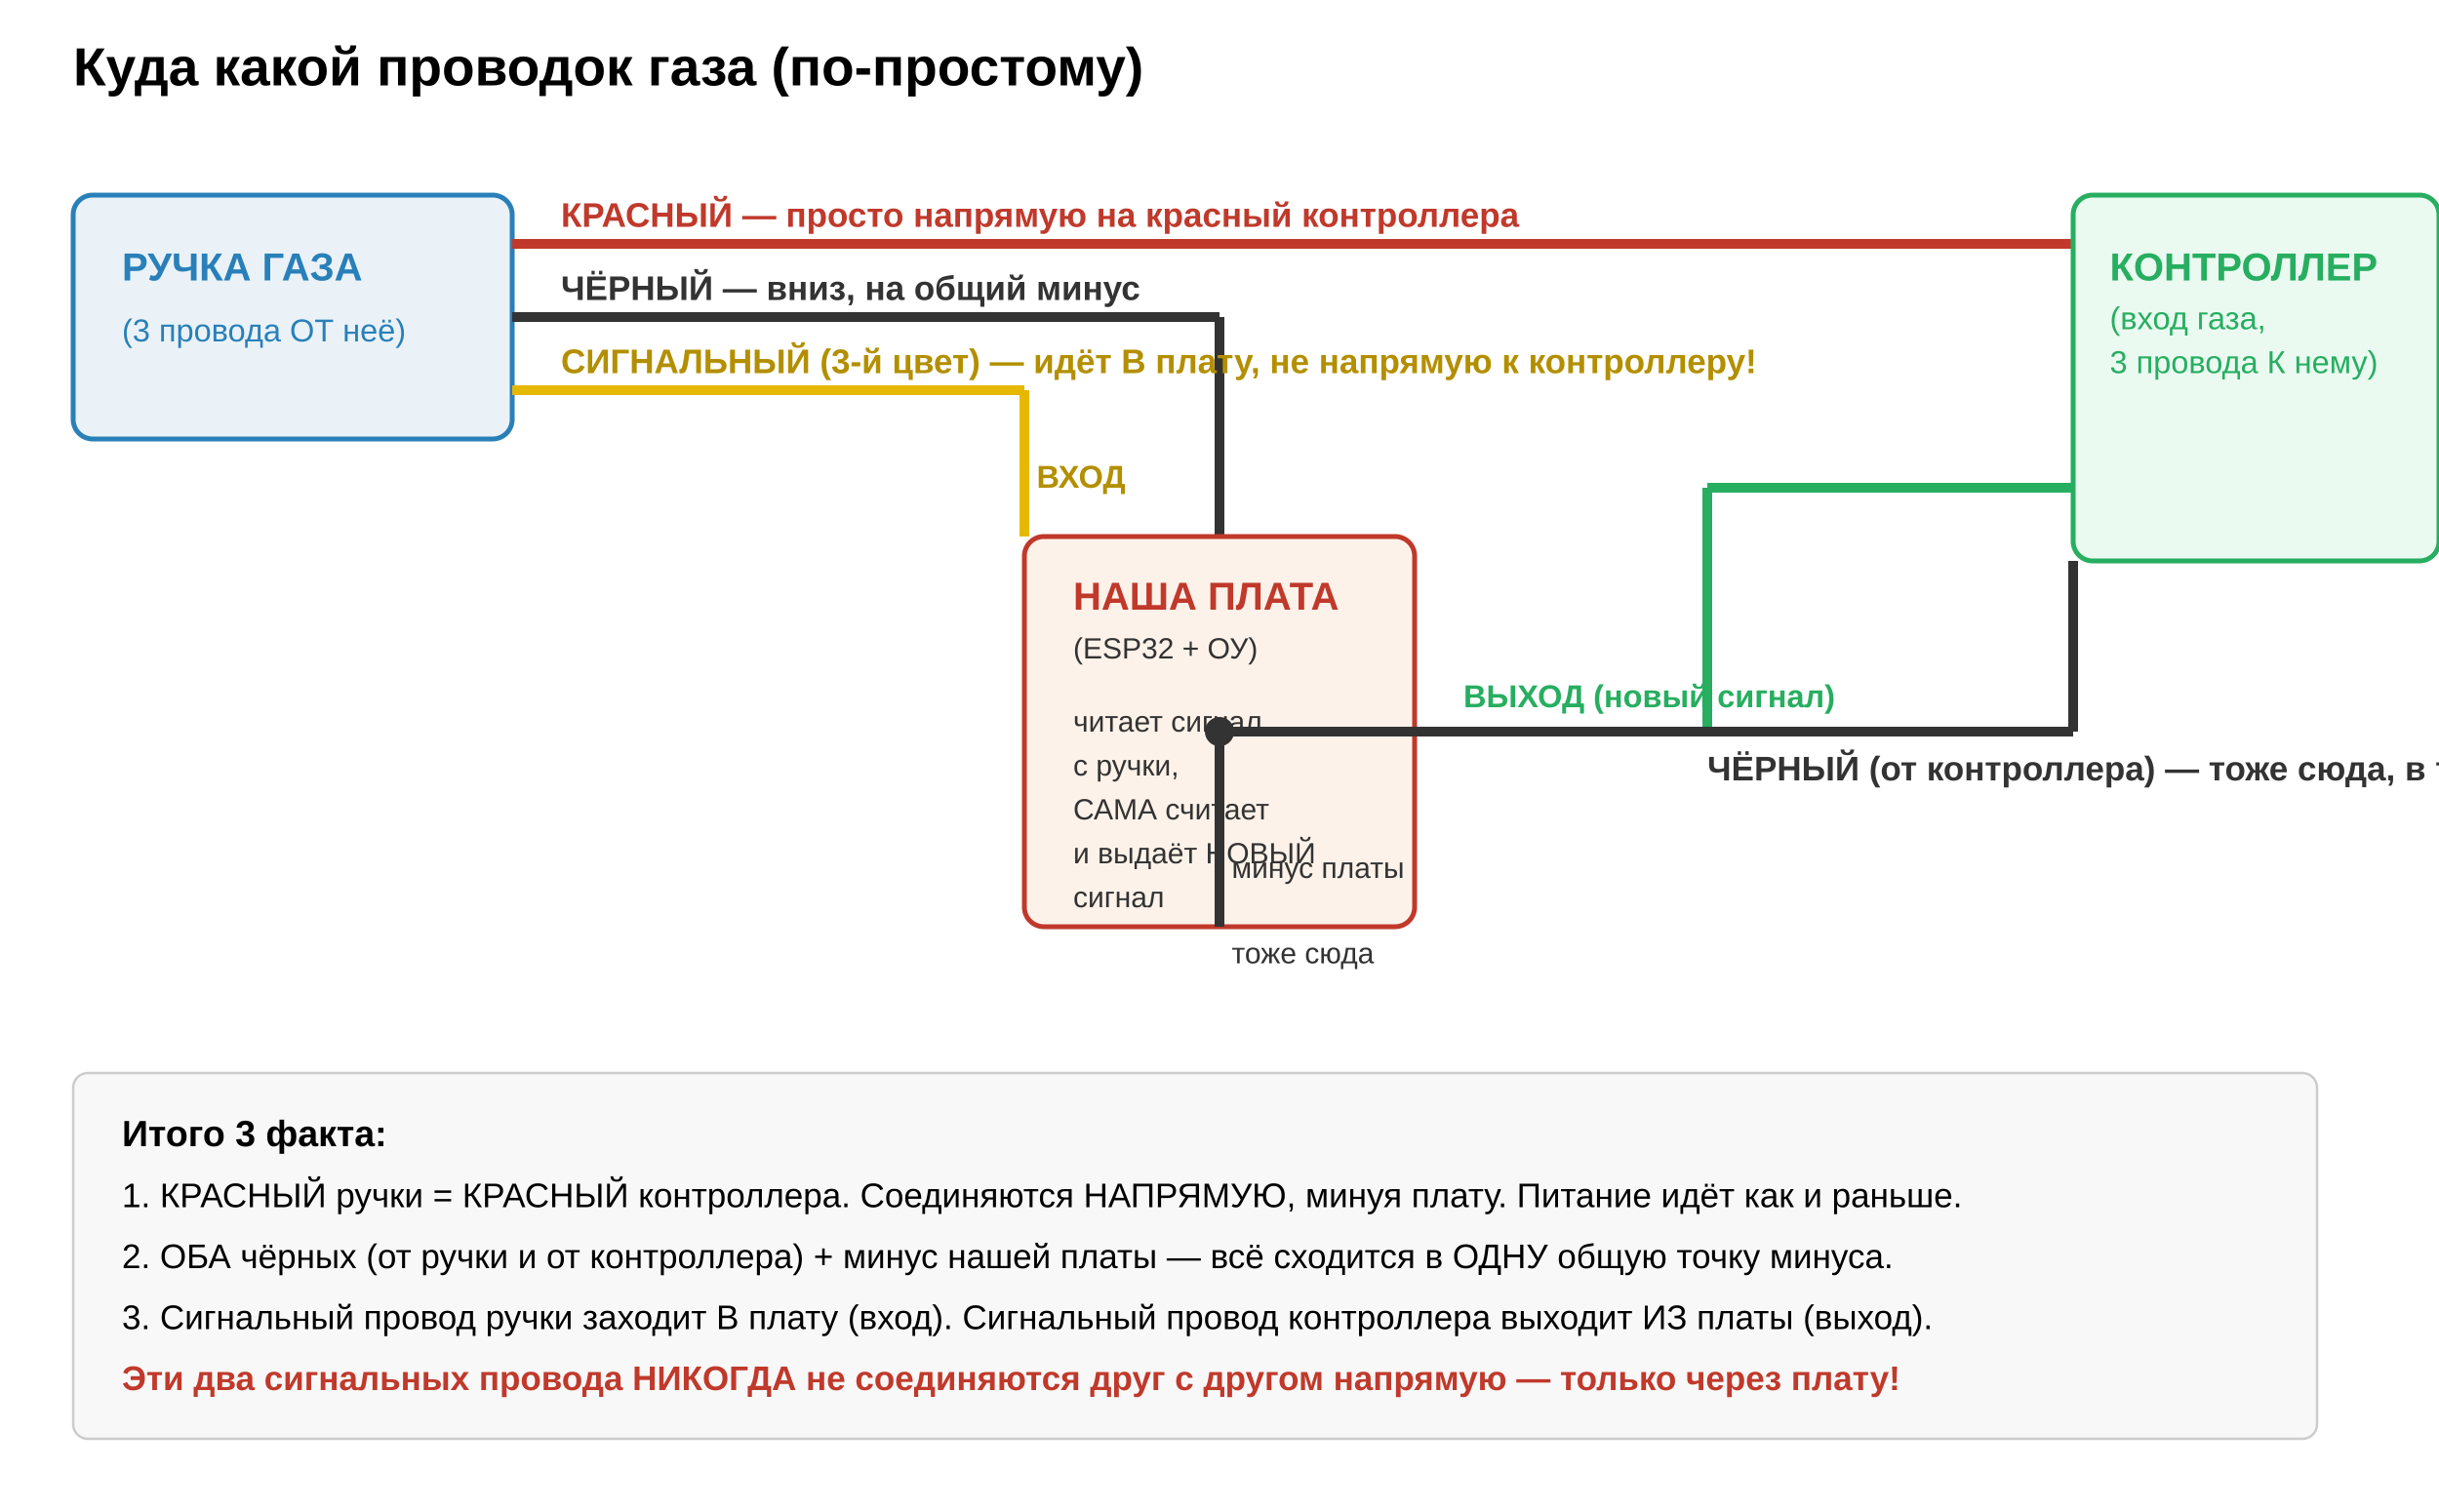
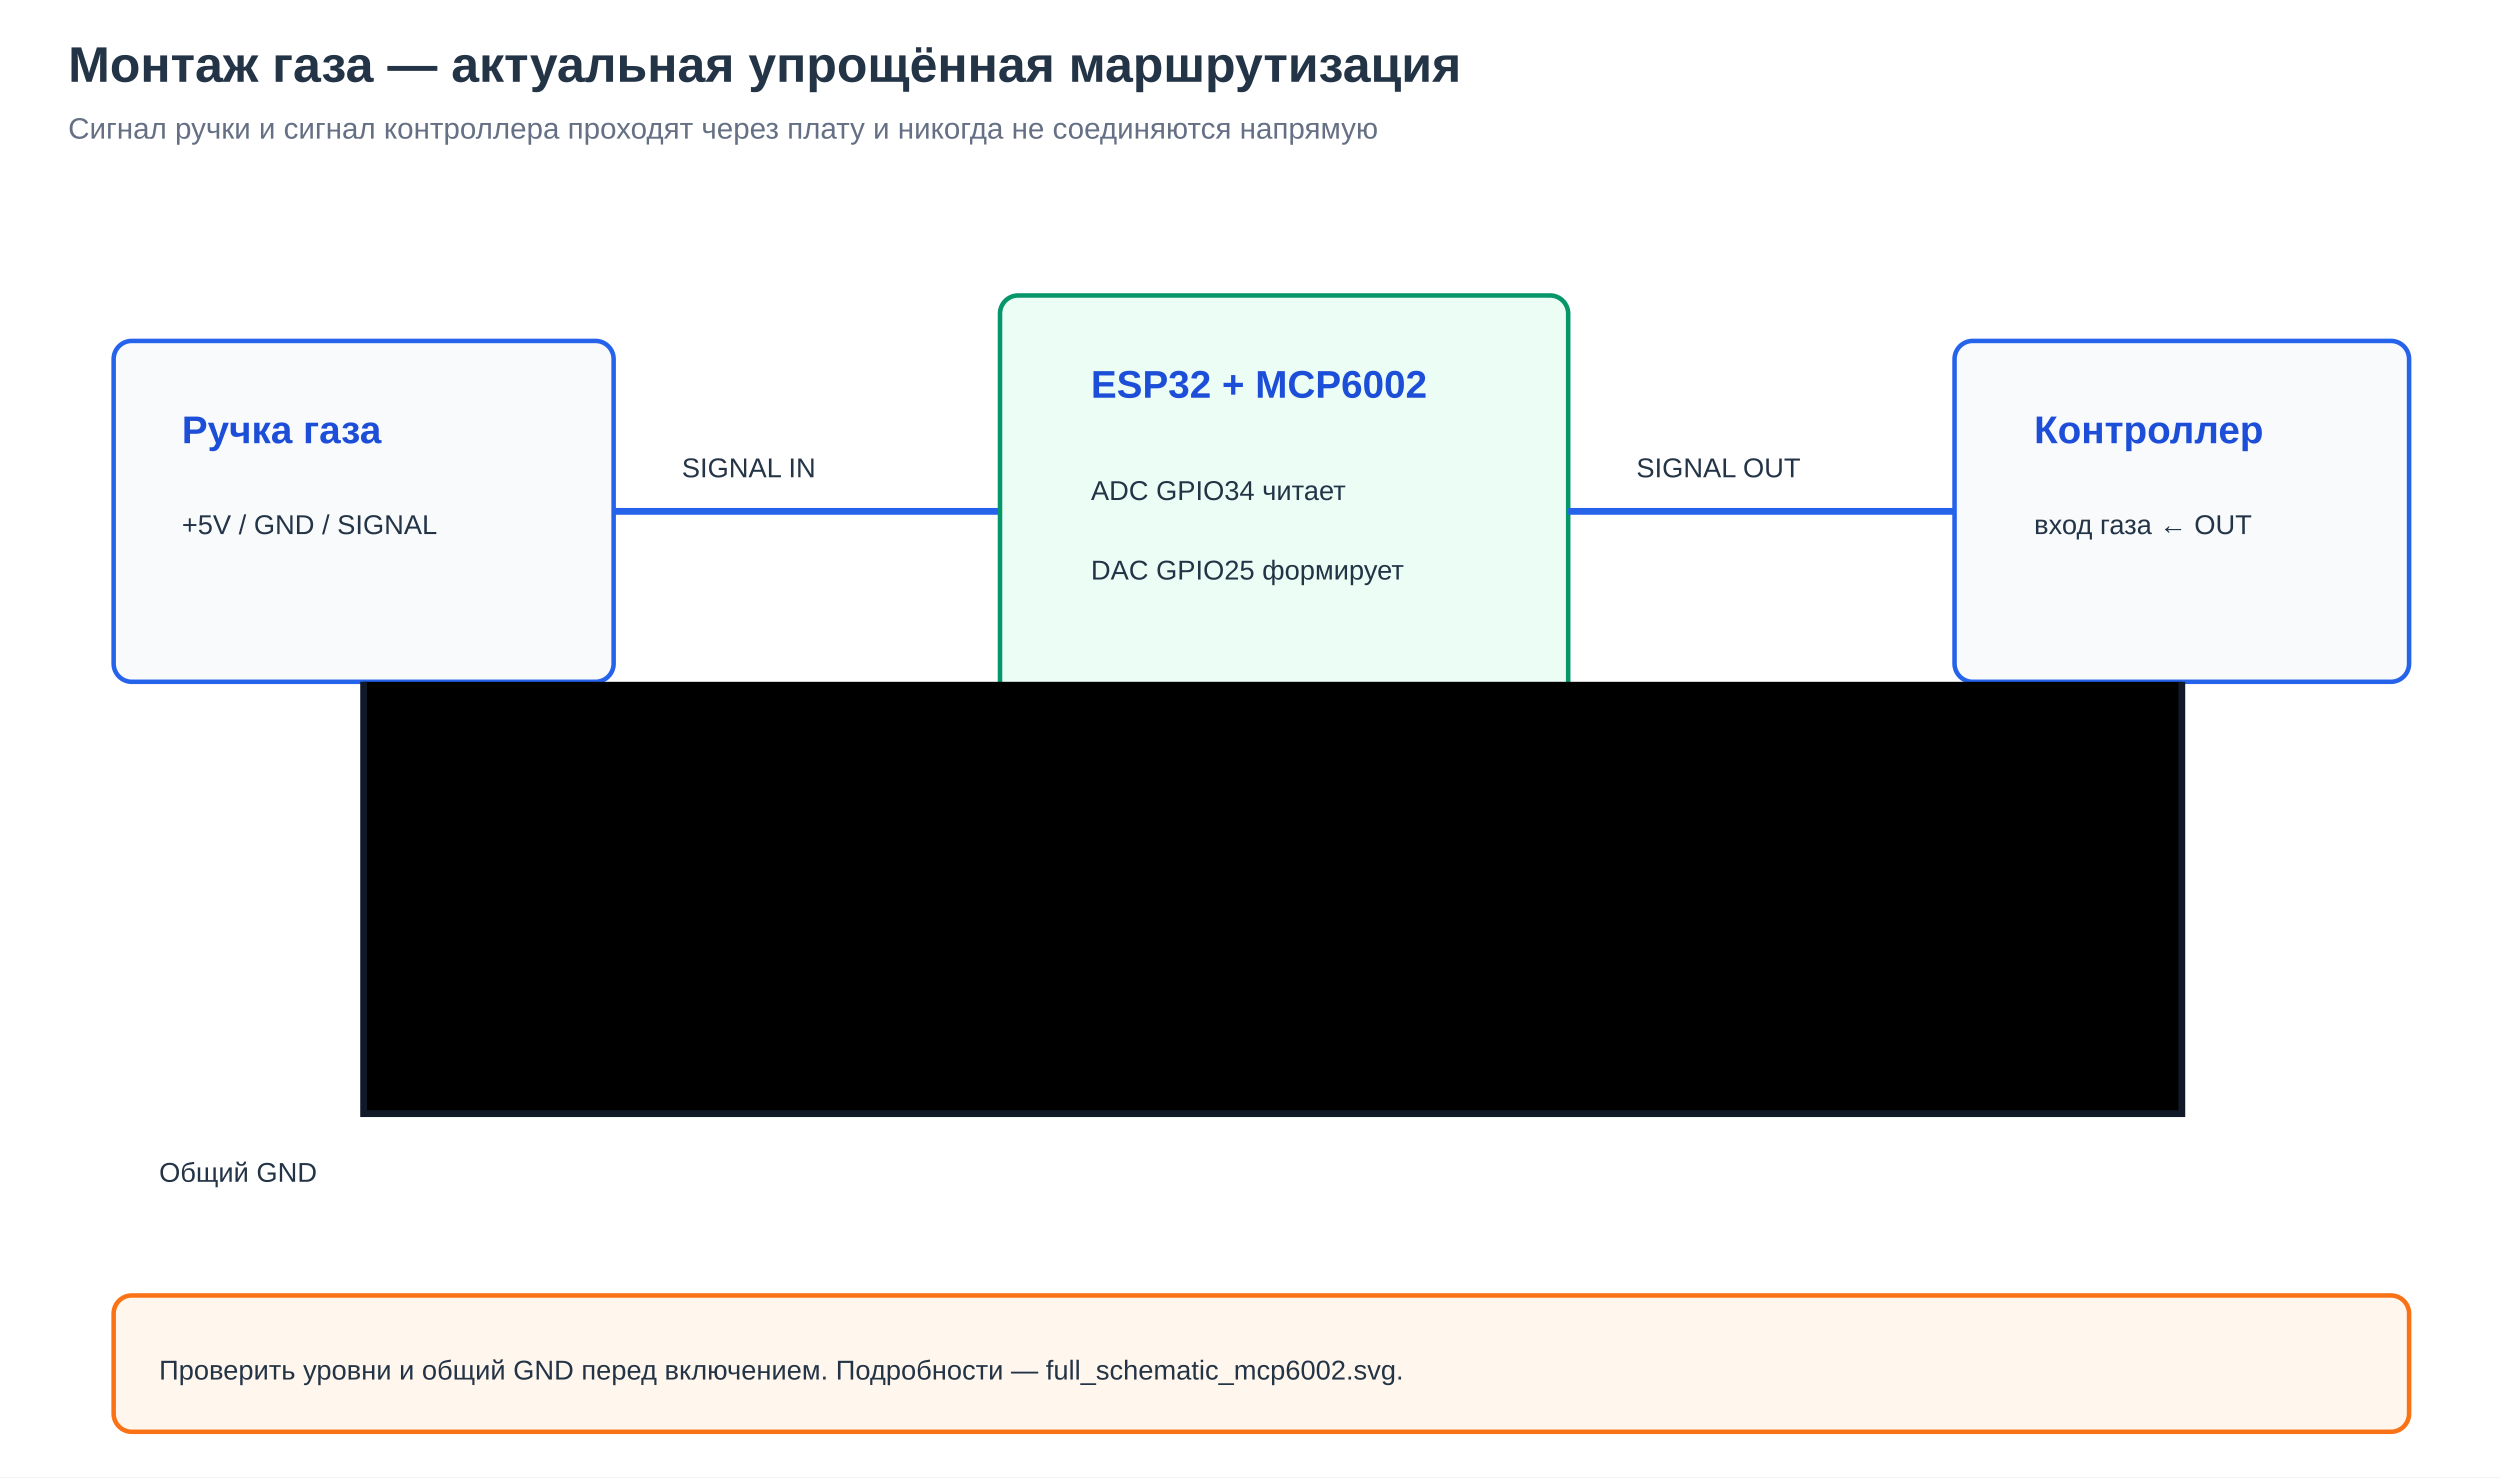
- <svg xmlns="http://www.w3.org/2000/svg" width="1000" height="620" viewBox="0 0 1000 620" font-family="Arial, sans-serif">
-   <rect width="1000" height="620" fill="#ffffff" />
-   <text x="30" y="35" font-size="22" font-weight="bold">Куда какой проводок газа (по-простому)</text>
-   <rect x="30" y="80" width="180" height="100" fill="#eaf2f8" stroke="#2980b9" stroke-width="2" rx="8" />
-   <text x="50" y="115" font-size="16" font-weight="bold" fill="#2980b9">РУЧКА ГАЗА</text>
-   <text x="50" y="140" font-size="13" fill="#2980b9">(3 провода ОТ неё)</text>
-   <line x1="210" y1="100" x2="960" y2="100" stroke="#c0392b" stroke-width="4" />
-   <text x="230" y="93" font-size="14" font-weight="bold" fill="#c0392b">КРАСНЫЙ — просто напрямую на красный контроллера</text>
-   <line x1="210" y1="130" x2="500" y2="130" stroke="#333" stroke-width="4" />
-   <line x1="500" y1="130" x2="500" y2="300" stroke="#333" stroke-width="4" />
-   <text x="230" y="123" font-size="14" font-weight="bold" fill="#333">ЧЁРНЫЙ — вниз, на общий минус</text>
-   <line x1="210" y1="160" x2="420" y2="160" stroke="#e6b800" stroke-width="4" />
-   <text x="230" y="153" font-size="14" font-weight="bold" fill="#b38f00">СИГНАЛЬНЫЙ (3-й цвет) — идёт В плату, не напрямую к контроллеру!</text>
-   <rect x="420" y="220" width="160" height="160" fill="#fdf2e9" stroke="#c0392b" stroke-width="2" rx="8" />
-   <text x="440" y="250" font-size="16" font-weight="bold" fill="#c0392b">НАША ПЛАТА</text>
-   <text x="440" y="270" font-size="12" fill="#333">(ESP32 + ОУ)</text>
-   <text x="440" y="300" font-size="12" fill="#333">читает сигнал</text>
-   <text x="440" y="318" font-size="12" fill="#333">с ручки,</text>
-   <text x="440" y="336" font-size="12" fill="#333">САМА считает</text>
-   <text x="440" y="354" font-size="12" fill="#333">и выдаёт НОВЫЙ</text>
-   <text x="440" y="372" font-size="12" fill="#333">сигнал</text>
-   <line x1="420" y1="160" x2="420" y2="220" stroke="#e6b800" stroke-width="4" />
-   <text x="425" y="200" font-size="13" fill="#b38f00" font-weight="bold">ВХОД</text>
-   <line x1="580" y1="300" x2="700" y2="300" stroke="#27ae60" stroke-width="4" />
-   <text x="600" y="290" font-size="13" fill="#27ae60" font-weight="bold">ВЫХОД (новый сигнал)</text>
-   <line x1="700" y1="300" x2="700" y2="200" stroke="#27ae60" stroke-width="4" />
-   <line x1="700" y1="200" x2="960" y2="200" stroke="#27ae60" stroke-width="4" />
-   <line x1="500" y1="300" x2="500" y2="380" stroke="#333" stroke-width="4" />
-   <text x="505" y="360" font-size="12" fill="#333">минус платы</text>
-   <text x="505" y="395" font-size="12" fill="#333">тоже сюда</text>
-   <rect x="960" y="80" width="0" height="0" />
-   <rect x="960" y="150" width="10" height="10" fill="none" />
-   <rect x="850" y="80" width="150" height="150" fill="#eafaf1" stroke="#27ae60" stroke-width="2" rx="8" />
-   <text x="865" y="115" font-size="16" font-weight="bold" fill="#27ae60">КОНТРОЛЛЕР</text>
-   <text x="865" y="135" font-size="13" fill="#27ae60">(вход газа,</text>
-   <text x="865" y="153" font-size="13" fill="#27ae60">3 провода К нему)</text>
-   <circle cx="500" cy="300" r="6" fill="#333" />
-   <line x1="500" y1="300" x2="850" y2="300" stroke="#333" stroke-width="4" />
-   <line x1="850" y1="300" x2="850" y2="230" stroke="#333" stroke-width="4" />
-   <text x="700" y="320" font-size="14" font-weight="bold" fill="#333">ЧЁРНЫЙ (от контроллера) — тоже сюда, в ту же общую точку минуса</text>
-   <text x="880" y="95" font-size="12" fill="#c0392b" />
-   <rect x="30" y="440" width="920" height="150" fill="#f8f8f8" stroke="#ccc" stroke-width="1" rx="6" />
-   <text x="50" y="470" font-size="15" font-weight="bold">Итого 3 факта:</text>
-   <text x="50" y="495" font-size="14">1. КРАСНЫЙ ручки = КРАСНЫЙ контроллера. Соединяются НАПРЯМУЮ, минуя плату. Питание идёт как и раньше.</text>
-   <text x="50" y="520" font-size="14">2. ОБА чёрных (от ручки и от контроллера) + минус нашей платы — всё сходится в ОДНУ общую точку минуса.</text>
-   <text x="50" y="545" font-size="14">3. Сигнальный провод ручки заходит В плату (вход). Сигнальный провод контроллера выходит ИЗ платы (выход).</text>
-   <text x="50" y="570" font-size="14" fill="#c0392b" font-weight="bold">Эти два сигнальных провода НИКОГДА не соединяются друг с другом напрямую — только через плату!</text>
+ <svg xmlns="http://www.w3.org/2000/svg" width="1100" height="650" viewBox="0 0 1100 650">
+   <style>text{font-family:Arial,sans-serif;fill:#243447}.title{font-size:22px;font-weight:bold}.sub{font-size:13px;fill:#667085}.head{font-size:17px;font-weight:bold;fill:#1d4ed8}.box{fill:#f8fafc;stroke:#2563eb;stroke-width:2}.actual{fill:#ecfdf5;stroke:#059669;stroke-width:2}.warn{fill:#fff7ed;stroke:#f97316;stroke-width:2}.line{stroke:#2563eb;stroke-width:3}.gnd{stroke:#111827;stroke-width:3}</style>
+   <rect width="1100" height="650" fill="#fff" />
+   <text x="30" y="36" class="title">Монтаж газа — актуальная упрощённая маршрутизация</text>
+   <text x="30" y="61" class="sub">Сигнал ручки и сигнал контроллера проходят через плату и никогда не соединяются напрямую</text>
+   <rect x="50" y="150" width="220" height="150" class="box" rx="8" />
+   <text x="80" y="195" class="head">Ручка газа</text>
+   <text x="80" y="235">+5V / GND / SIGNAL</text>
+   <path d="M270 225h170" class="line" />
+   <text x="300" y="210">SIGNAL IN</text>
+   <rect x="440" y="130" width="250" height="200" class="actual" rx="8" />
+   <text x="480" y="175" class="head">ESP32 + MCP6002</text>
+   <text x="480" y="220">ADC GPIO34 читает</text>
+   <text x="480" y="255">DAC GPIO25 формирует</text>
+   <path d="M690 225h170" class="line" />
+   <text x="720" y="210">SIGNAL OUT</text>
+   <rect x="860" y="150" width="200" height="150" class="box" rx="8" />
+   <text x="895" y="195" class="head">Контроллер</text>
+   <text x="895" y="235">вход газа ← OUT</text>
+   <path d="M160 300v190h800v-190" class="gnd" />
+   <text x="70" y="520">Общий GND</text>
+   <rect x="50" y="570" width="1010" height="60" class="warn" rx="8" />
+   <text x="70" y="607">Проверить уровни и общий GND перед включением. Подробности — full_schematic_mcp6002.svg.</text>
</svg>
